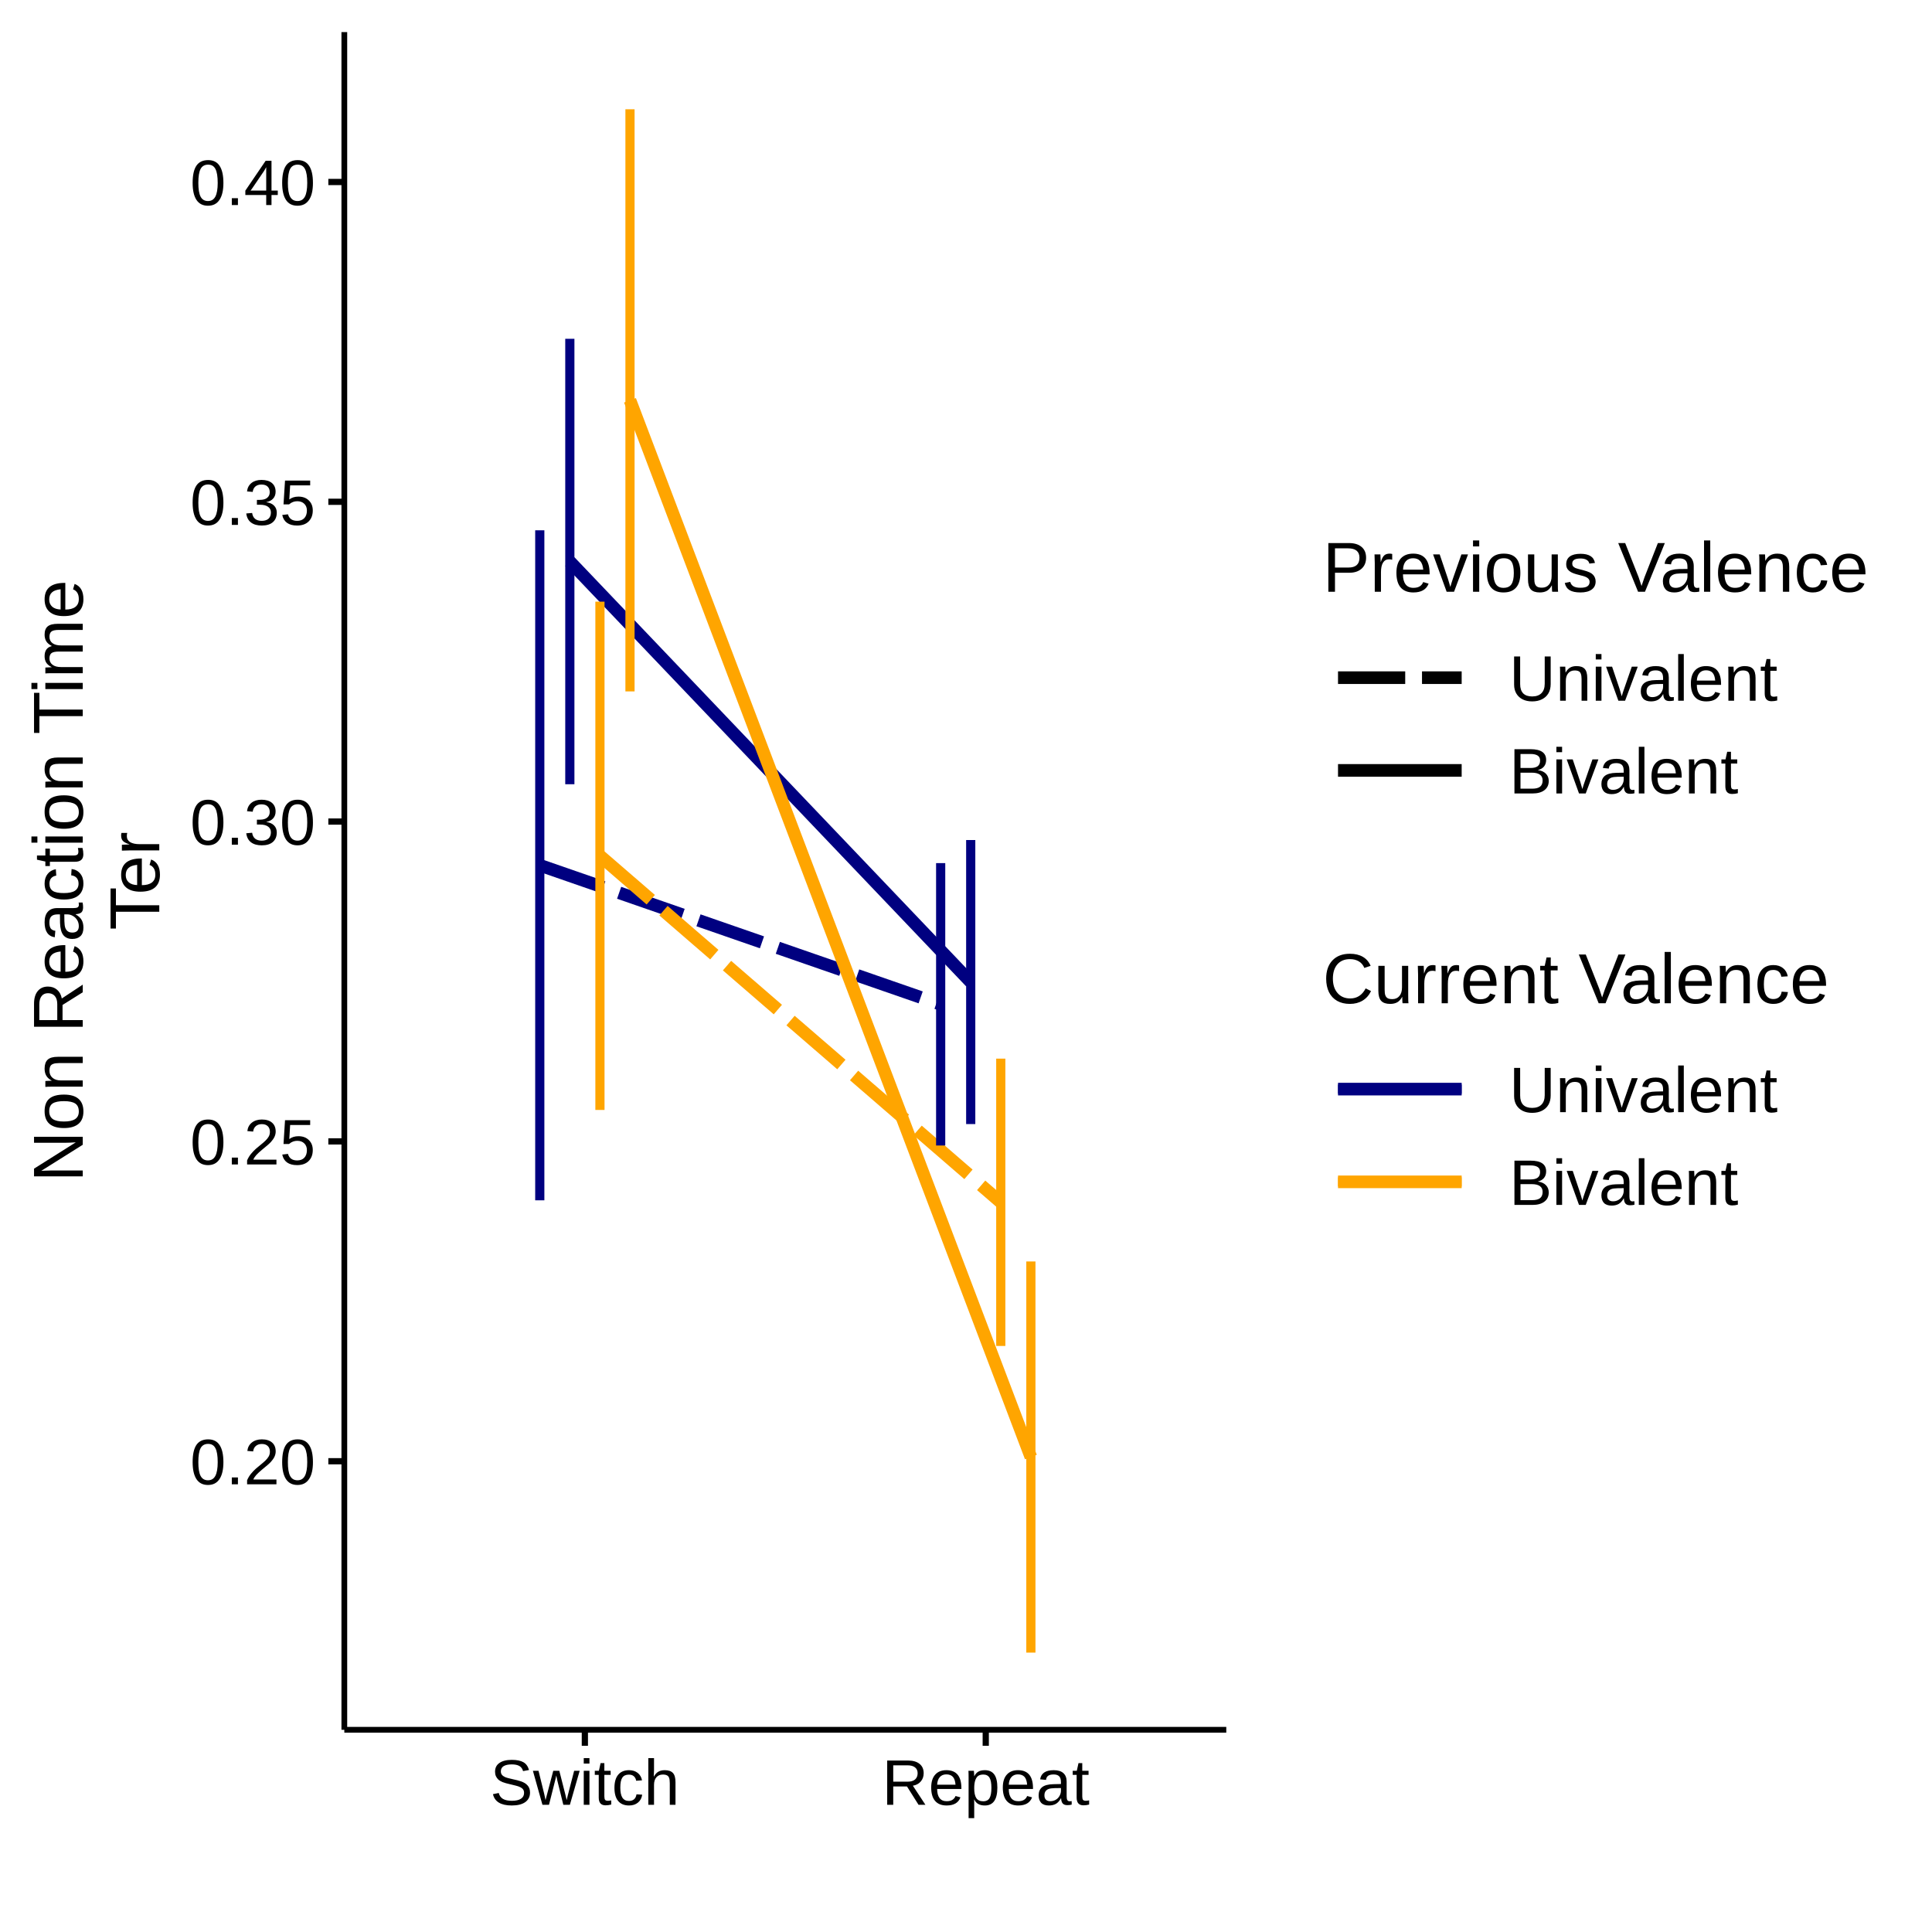
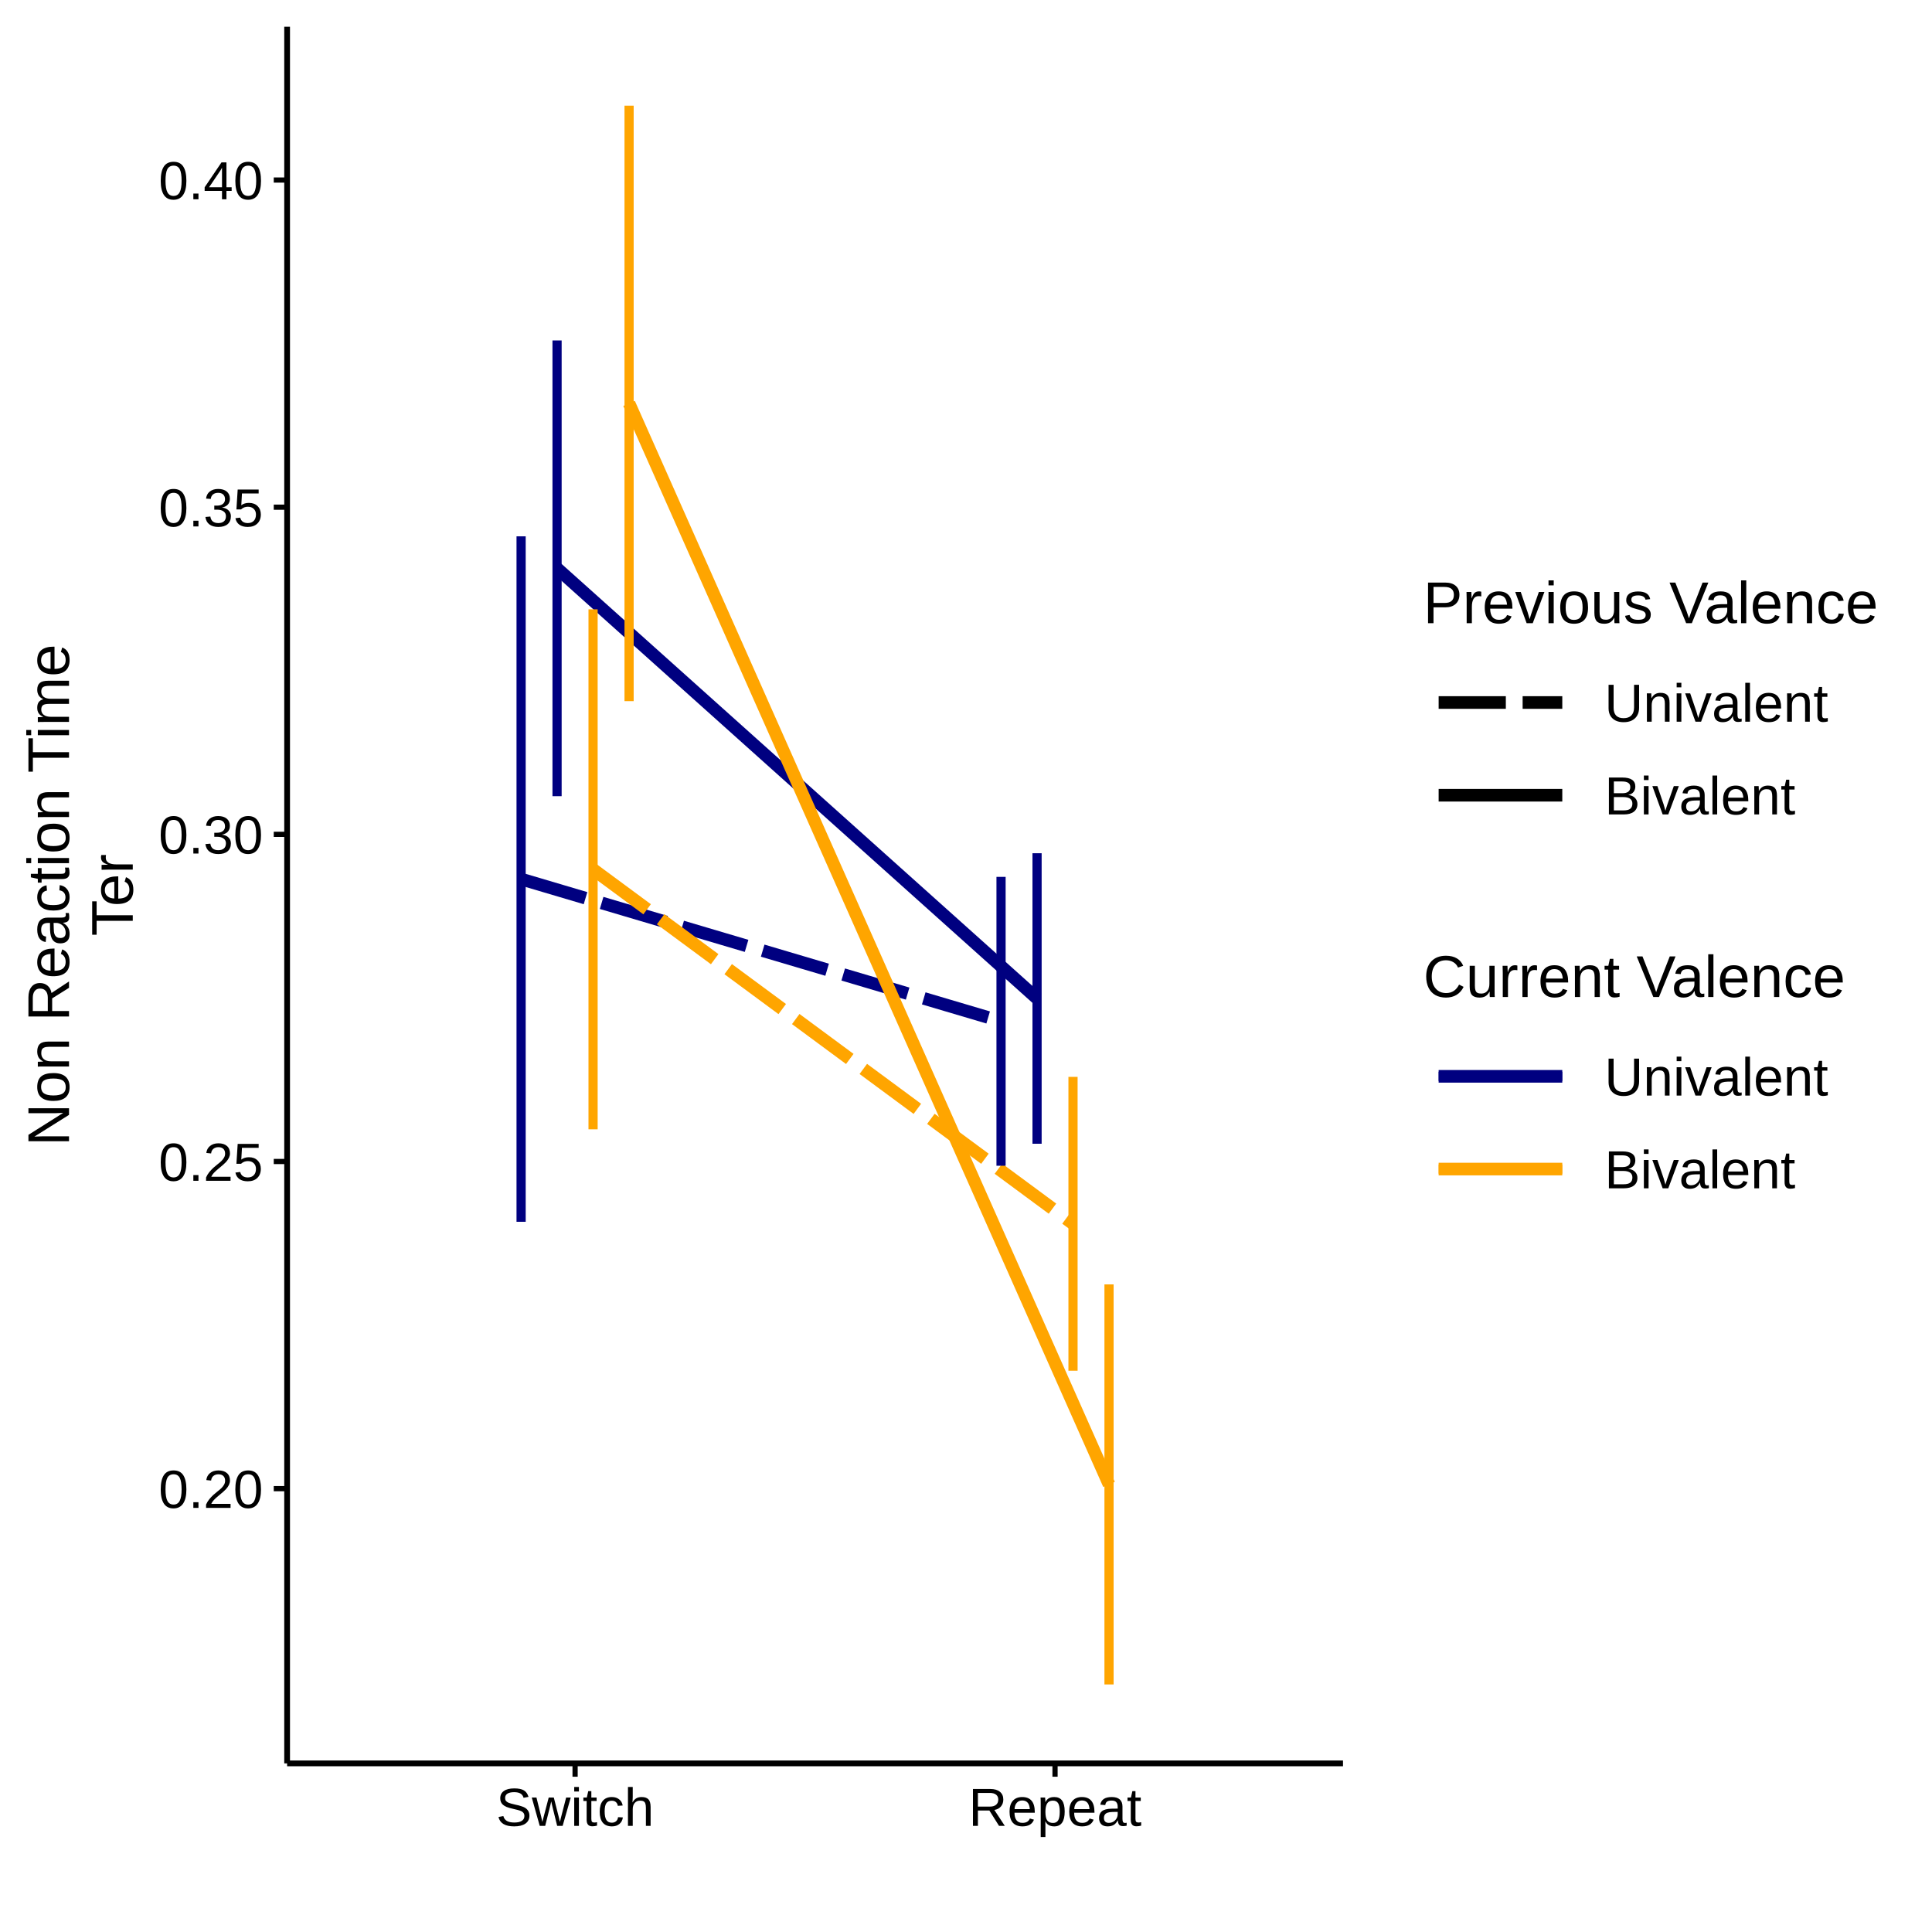
<svg xmlns="http://www.w3.org/2000/svg" width="360.00pt" height="360.00pt" viewBox="0 0 360.00 360.00">
  <g class="svglite">
    <defs>
      <style type="text/css">
    .svglite line, .svglite polyline, .svglite polygon, .svglite path, .svglite rect, .svglite circle {
      fill: none;
      stroke: #000000;
      stroke-linecap: round;
      stroke-linejoin: round;
      stroke-miterlimit: 10.00;
    }
    .svglite text {
      white-space: pre;
    }
    .svglite g.glyphgroup path {
      fill: inherit;
      stroke: none;
    }
  </style>
    </defs>
    <rect width="100%" height="100%" style="stroke: none; fill: #FFFFFF;" />
    <defs>
      <clipPath id="cpMC4wMHwzNjAuMDB8MC4wMHwzNjAuMDA=">
        <rect x="0.00" y="0.00" width="360.00" height="360.00" />
      </clipPath>
    </defs>
    <g clip-path="url(#cpMC4wMHwzNjAuMDB8MC4wMHwzNjAuMDA=)">
-       <rect x="0.00" y="0.00" width="360.00" height="360.00" style="stroke-width: 1.16; stroke: #FFFFFF; fill: #FFFFFF;" />
+       <rect x="-0" y="0.00" width="360.00" height="360.00" style="stroke-width: 0.97; stroke: #FFFFFF; fill: #FFFFFF;" />
    </g>
    <defs>
-       <clipPath id="cpNjQuMTZ8MjI4LjUwfDUuOTh8MzIyLjMy">
-         <rect x="64.16" y="5.98" width="164.34" height="316.34" />
+       <clipPath id="cpNTMuNTB8MjUwLjI1fDQuOTh8MzI4LjU4">
+         <rect x="53.50" y="4.98" width="196.75" height="323.60" />
      </clipPath>
    </defs>
-     <g clip-path="url(#cpNjQuMTZ8MjI4LjUwfDUuOTh8MzIyLjMy)">
-       <rect x="64.16" y="5.98" width="164.34" height="316.34" style="stroke-width: 1.16; stroke: none; fill: #FFFFFF;" />
-       <polyline points="100.58,161.23 175.28,187.14 " style="stroke-width: 2.35; stroke: #000080; stroke-dasharray: 12.52,3.13; stroke-linecap: butt;" />
-       <polyline points="106.18,104.63 180.88,182.99 " style="stroke-width: 2.35; stroke: #000080; stroke-linecap: butt;" />
-       <polyline points="111.79,159.46 186.48,224.03 " style="stroke-width: 2.35; stroke: #FFA500; stroke-dasharray: 12.52,3.13; stroke-linecap: butt;" />
-       <polyline points="117.39,74.59 192.09,271.50 " style="stroke-width: 2.35; stroke: #FFA500; stroke-linecap: butt;" />
-       <polyline points="175.28,213.45 175.28,213.45 " style="stroke-width: 1.71; stroke: #000080; stroke-linecap: butt;" />
-       <polyline points="175.28,213.45 175.28,160.83 " style="stroke-width: 1.71; stroke: #000080; stroke-linecap: butt;" />
-       <polyline points="175.28,160.83 175.28,160.83 " style="stroke-width: 1.71; stroke: #000080; stroke-linecap: butt;" />
-       <polyline points="100.58,223.66 100.58,223.66 " style="stroke-width: 1.71; stroke: #000080; stroke-linecap: butt;" />
-       <polyline points="100.58,223.66 100.58,98.81 " style="stroke-width: 1.71; stroke: #000080; stroke-linecap: butt;" />
-       <polyline points="100.58,98.81 100.58,98.81 " style="stroke-width: 1.71; stroke: #000080; stroke-linecap: butt;" />
-       <polyline points="180.88,209.45 180.88,209.45 " style="stroke-width: 1.71; stroke: #000080; stroke-linecap: butt;" />
-       <polyline points="180.88,209.45 180.88,156.53 " style="stroke-width: 1.71; stroke: #000080; stroke-linecap: butt;" />
-       <polyline points="180.88,156.53 180.88,156.53 " style="stroke-width: 1.71; stroke: #000080; stroke-linecap: butt;" />
-       <polyline points="106.18,146.13 106.18,146.13 " style="stroke-width: 1.71; stroke: #000080; stroke-linecap: butt;" />
-       <polyline points="106.18,146.13 106.18,63.13 " style="stroke-width: 1.71; stroke: #000080; stroke-linecap: butt;" />
-       <polyline points="106.18,63.13 106.18,63.13 " style="stroke-width: 1.71; stroke: #000080; stroke-linecap: butt;" />
-       <polyline points="186.48,250.80 186.48,250.80 " style="stroke-width: 1.71; stroke: #FFA500; stroke-linecap: butt;" />
-       <polyline points="186.48,250.80 186.48,197.26 " style="stroke-width: 1.71; stroke: #FFA500; stroke-linecap: butt;" />
-       <polyline points="186.48,197.26 186.48,197.26 " style="stroke-width: 1.71; stroke: #FFA500; stroke-linecap: butt;" />
-       <polyline points="111.79,206.82 111.79,206.82 " style="stroke-width: 1.71; stroke: #FFA500; stroke-linecap: butt;" />
-       <polyline points="111.79,206.82 111.79,112.11 " style="stroke-width: 1.71; stroke: #FFA500; stroke-linecap: butt;" />
-       <polyline points="111.79,112.11 111.79,112.11 " style="stroke-width: 1.71; stroke: #FFA500; stroke-linecap: butt;" />
-       <polyline points="192.09,307.94 192.09,307.94 " style="stroke-width: 1.71; stroke: #FFA500; stroke-linecap: butt;" />
-       <polyline points="192.09,307.94 192.09,235.06 " style="stroke-width: 1.71; stroke: #FFA500; stroke-linecap: butt;" />
-       <polyline points="192.09,235.06 192.09,235.06 " style="stroke-width: 1.71; stroke: #FFA500; stroke-linecap: butt;" />
-       <polyline points="117.39,128.83 117.39,128.83 " style="stroke-width: 1.71; stroke: #FFA500; stroke-linecap: butt;" />
-       <polyline points="117.39,128.83 117.39,20.36 " style="stroke-width: 1.71; stroke: #FFA500; stroke-linecap: butt;" />
-       <polyline points="117.39,20.36 117.39,20.36 " style="stroke-width: 1.71; stroke: #FFA500; stroke-linecap: butt;" />
+     <g clip-path="url(#cpNTMuNTB8MjUwLjI1fDQuOTh8MzI4LjU4)">
+       <rect x="53.50" y="4.98" width="196.75" height="323.60" style="stroke-width: 0.97; stroke: none; fill: #FFFFFF;" />
+       <polyline points="97.10,163.80 186.53,190.30 " style="stroke-width: 2.35; stroke: #000080; stroke-dasharray: 12.52,3.13; stroke-linecap: butt;" />
+       <polyline points="103.80,105.90 193.24,186.06 " style="stroke-width: 2.35; stroke: #000080; stroke-linecap: butt;" />
+       <polyline points="110.51,161.99 199.94,228.04 " style="stroke-width: 2.35; stroke: #FFA500; stroke-dasharray: 12.52,3.13; stroke-linecap: butt;" />
+       <polyline points="117.22,75.17 206.65,276.60 " style="stroke-width: 2.35; stroke: #FFA500; stroke-linecap: butt;" />
+       <polyline points="186.53,217.22 186.53,217.22 " style="stroke-width: 1.71; stroke: #000080; stroke-linecap: butt;" />
+       <polyline points="186.53,217.22 186.53,163.39 " style="stroke-width: 1.71; stroke: #000080; stroke-linecap: butt;" />
+       <polyline points="186.53,163.39 186.53,163.39 " style="stroke-width: 1.71; stroke: #000080; stroke-linecap: butt;" />
+       <polyline points="97.10,227.66 97.10,227.66 " style="stroke-width: 1.71; stroke: #000080; stroke-linecap: butt;" />
+       <polyline points="97.10,227.66 97.10,99.94 " style="stroke-width: 1.71; stroke: #000080; stroke-linecap: butt;" />
+       <polyline points="97.10,99.94 97.10,99.94 " style="stroke-width: 1.71; stroke: #000080; stroke-linecap: butt;" />
+       <polyline points="193.24,213.12 193.24,213.12 " style="stroke-width: 1.71; stroke: #000080; stroke-linecap: butt;" />
+       <polyline points="193.24,213.12 193.24,158.99 " style="stroke-width: 1.71; stroke: #000080; stroke-linecap: butt;" />
+       <polyline points="193.24,158.99 193.24,158.99 " style="stroke-width: 1.71; stroke: #000080; stroke-linecap: butt;" />
+       <polyline points="103.80,148.36 103.80,148.36 " style="stroke-width: 1.71; stroke: #000080; stroke-linecap: butt;" />
+       <polyline points="103.80,148.36 103.80,63.44 " style="stroke-width: 1.71; stroke: #000080; stroke-linecap: butt;" />
+       <polyline points="103.80,63.44 103.80,63.44 " style="stroke-width: 1.71; stroke: #000080; stroke-linecap: butt;" />
+       <polyline points="199.94,255.42 199.94,255.42 " style="stroke-width: 1.71; stroke: #FFA500; stroke-linecap: butt;" />
+       <polyline points="199.94,255.42 199.94,200.66 " style="stroke-width: 1.71; stroke: #FFA500; stroke-linecap: butt;" />
+       <polyline points="199.94,200.66 199.94,200.66 " style="stroke-width: 1.71; stroke: #FFA500; stroke-linecap: butt;" />
+       <polyline points="110.51,210.43 110.51,210.43 " style="stroke-width: 1.71; stroke: #FFA500; stroke-linecap: butt;" />
+       <polyline points="110.51,210.43 110.51,113.54 " style="stroke-width: 1.71; stroke: #FFA500; stroke-linecap: butt;" />
+       <polyline points="110.51,113.54 110.51,113.54 " style="stroke-width: 1.71; stroke: #FFA500; stroke-linecap: butt;" />
+       <polyline points="206.65,313.87 206.65,313.87 " style="stroke-width: 1.71; stroke: #FFA500; stroke-linecap: butt;" />
+       <polyline points="206.65,313.87 206.65,239.33 " style="stroke-width: 1.71; stroke: #FFA500; stroke-linecap: butt;" />
+       <polyline points="206.65,239.33 206.65,239.33 " style="stroke-width: 1.71; stroke: #FFA500; stroke-linecap: butt;" />
+       <polyline points="117.22,130.65 117.22,130.65 " style="stroke-width: 1.71; stroke: #FFA500; stroke-linecap: butt;" />
+       <polyline points="117.22,130.65 117.22,19.69 " style="stroke-width: 1.71; stroke: #FFA500; stroke-linecap: butt;" />
+       <polyline points="117.22,19.69 117.22,19.69 " style="stroke-width: 1.71; stroke: #FFA500; stroke-linecap: butt;" />
    </g>
    <g clip-path="url(#cpMC4wMHwzNjAuMDB8MC4wMHwzNjAuMDA=)">
-       <polyline points="64.16,322.32 64.16,5.98 " style="stroke-width: 1.07; stroke-linecap: butt;" />
-       <text x="58.78" y="276.58" text-anchor="end" style="font-size: 12.00px; font-family: &quot;Arial&quot;;" textLength="23.34px" lengthAdjust="spacingAndGlyphs">0.20</text>
-       <text x="58.78" y="216.98" text-anchor="end" style="font-size: 12.00px; font-family: &quot;Arial&quot;;" textLength="23.34px" lengthAdjust="spacingAndGlyphs">0.25</text>
-       <text x="58.78" y="157.39" text-anchor="end" style="font-size: 12.00px; font-family: &quot;Arial&quot;;" textLength="23.34px" lengthAdjust="spacingAndGlyphs">0.30</text>
-       <text x="58.78" y="97.80" text-anchor="end" style="font-size: 12.00px; font-family: &quot;Arial&quot;;" textLength="23.34px" lengthAdjust="spacingAndGlyphs">0.35</text>
-       <text x="58.78" y="38.21" text-anchor="end" style="font-size: 12.00px; font-family: &quot;Arial&quot;;" textLength="23.34px" lengthAdjust="spacingAndGlyphs">0.40</text>
-       <polyline points="61.18,272.28 64.16,272.28 " style="stroke-width: 1.16; stroke-linecap: butt;" />
-       <polyline points="61.18,212.68 64.16,212.68 " style="stroke-width: 1.16; stroke-linecap: butt;" />
-       <polyline points="61.18,153.09 64.16,153.09 " style="stroke-width: 1.16; stroke-linecap: butt;" />
-       <polyline points="61.18,93.50 64.16,93.50 " style="stroke-width: 1.16; stroke-linecap: butt;" />
-       <polyline points="61.18,33.91 64.16,33.91 " style="stroke-width: 1.16; stroke-linecap: butt;" />
-       <polyline points="64.16,322.32 228.50,322.32 " style="stroke-width: 1.07; stroke-linecap: butt;" />
-       <polyline points="108.98,325.31 108.98,322.32 " style="stroke-width: 1.16; stroke-linecap: butt;" />
-       <polyline points="183.68,325.31 183.68,322.32 " style="stroke-width: 1.16; stroke-linecap: butt;" />
-       <text x="108.98" y="336.30" text-anchor="middle" style="font-size: 12.00px; font-family: &quot;Arial&quot;;" textLength="35.34px" lengthAdjust="spacingAndGlyphs">Switch</text>
-       <text x="183.68" y="336.30" text-anchor="middle" style="font-size: 12.00px; font-family: &quot;Arial&quot;;" textLength="38.69px" lengthAdjust="spacingAndGlyphs">Repeat</text>
-       <text transform="translate(15.42,164.15) rotate(-90)" text-anchor="middle" style="font-size: 13.20px; font-family: &quot;Arial&quot;;" textLength="112.12px" lengthAdjust="spacingAndGlyphs">Non Reaction Time</text>
-       <text transform="translate(29.68,164.15) rotate(-90)" text-anchor="middle" style="font-size: 13.20px; font-family: &quot;Arial&quot;;" textLength="18.31px" lengthAdjust="spacingAndGlyphs">Ter</text>
-       <rect x="240.46" y="93.46" width="113.56" height="64.71" style="stroke-width: 1.16; stroke: none; fill: #FFFFFF;" />
-       <text x="246.44" y="110.27" style="font-size: 13.20px; font-family: &quot;Arial&quot;;" textLength="101.61px" lengthAdjust="spacingAndGlyphs">Previous Valence</text>
-       <rect x="246.44" y="117.63" width="28.80" height="17.28" style="stroke-width: 1.16; stroke: none; fill: #FFFFFF;" />
-       <line x1="249.32" y1="126.27" x2="272.36" y2="126.27" style="stroke-width: 2.35; stroke-dasharray: 12.52,3.13; stroke-linecap: butt;" />
-       <rect x="246.44" y="134.91" width="28.80" height="17.28" style="stroke-width: 1.16; stroke: none; fill: #FFFFFF;" />
-       <line x1="249.32" y1="143.55" x2="272.36" y2="143.55" style="stroke-width: 2.35; stroke-linecap: butt;" />
-       <text x="281.21" y="130.57" style="font-size: 12.00px; font-family: &quot;Arial&quot;;" textLength="50.03px" lengthAdjust="spacingAndGlyphs">Univalent</text>
-       <text x="281.21" y="147.85" style="font-size: 12.00px; font-family: &quot;Arial&quot;;" textLength="42.69px" lengthAdjust="spacingAndGlyphs">Bivalent</text>
-       <rect x="240.46" y="170.13" width="106.22" height="64.71" style="stroke-width: 1.16; stroke: none; fill: #FFFFFF;" />
-       <text x="246.44" y="186.94" style="font-size: 13.20px; font-family: &quot;Arial&quot;;" textLength="94.27px" lengthAdjust="spacingAndGlyphs">Current Valence</text>
-       <rect x="246.44" y="194.30" width="28.80" height="17.28" style="stroke-width: 1.16; stroke: none; fill: #FFFFFF;" />
-       <line x1="249.32" y1="202.94" x2="272.36" y2="202.94" style="stroke-width: 2.35; stroke: #000080; stroke-linecap: butt;" />
-       <line x1="249.32" y1="202.94" x2="272.36" y2="202.94" style="stroke-width: 1.71; stroke: #000080; stroke-linecap: butt;" />
-       <rect x="246.44" y="211.58" width="28.80" height="17.28" style="stroke-width: 1.16; stroke: none; fill: #FFFFFF;" />
-       <line x1="249.32" y1="220.22" x2="272.36" y2="220.22" style="stroke-width: 2.35; stroke: #FFA500; stroke-linecap: butt;" />
-       <line x1="249.32" y1="220.22" x2="272.36" y2="220.22" style="stroke-width: 1.71; stroke: #FFA500; stroke-linecap: butt;" />
-       <text x="281.21" y="207.24" style="font-size: 12.00px; font-family: &quot;Arial&quot;;" textLength="50.03px" lengthAdjust="spacingAndGlyphs">Univalent</text>
-       <text x="281.21" y="224.52" style="font-size: 12.00px; font-family: &quot;Arial&quot;;" textLength="42.69px" lengthAdjust="spacingAndGlyphs">Bivalent</text>
+       <polyline points="53.50,328.58 53.50,4.98 " style="stroke-width: 1.07; stroke-linecap: butt;" />
+       <text x="49.02" y="280.98" text-anchor="end" style="font-size: 10.00px; font-family: &quot;Arial&quot;;" textLength="19.47px" lengthAdjust="spacingAndGlyphs">0.20</text>
+       <text x="49.02" y="220.02" text-anchor="end" style="font-size: 10.00px; font-family: &quot;Arial&quot;;" textLength="19.47px" lengthAdjust="spacingAndGlyphs">0.25</text>
+       <text x="49.02" y="159.05" text-anchor="end" style="font-size: 10.00px; font-family: &quot;Arial&quot;;" textLength="19.47px" lengthAdjust="spacingAndGlyphs">0.30</text>
+       <text x="49.02" y="98.09" text-anchor="end" style="font-size: 10.00px; font-family: &quot;Arial&quot;;" textLength="19.47px" lengthAdjust="spacingAndGlyphs">0.35</text>
+       <text x="49.02" y="37.13" text-anchor="end" style="font-size: 10.00px; font-family: &quot;Arial&quot;;" textLength="19.47px" lengthAdjust="spacingAndGlyphs">0.40</text>
+       <polyline points="51.01,277.39 53.50,277.39 " style="stroke-width: 0.97; stroke-linecap: butt;" />
+       <polyline points="51.01,216.43 53.50,216.43 " style="stroke-width: 0.97; stroke-linecap: butt;" />
+       <polyline points="51.01,155.47 53.50,155.47 " style="stroke-width: 0.97; stroke-linecap: butt;" />
+       <polyline points="51.01,94.51 53.50,94.51 " style="stroke-width: 0.97; stroke-linecap: butt;" />
+       <polyline points="51.01,33.55 53.50,33.55 " style="stroke-width: 0.97; stroke-linecap: butt;" />
+       <polyline points="53.50,328.58 250.25,328.58 " style="stroke-width: 1.07; stroke-linecap: butt;" />
+       <polyline points="107.16,331.07 107.16,328.58 " style="stroke-width: 0.97; stroke-linecap: butt;" />
+       <polyline points="196.59,331.07 196.59,328.58 " style="stroke-width: 0.97; stroke-linecap: butt;" />
+       <text x="107.16" y="340.23" text-anchor="middle" style="font-size: 10.00px; font-family: &quot;Arial&quot;;" textLength="29.45px" lengthAdjust="spacingAndGlyphs">Switch</text>
+       <text x="196.59" y="340.23" text-anchor="middle" style="font-size: 10.00px; font-family: &quot;Arial&quot;;" textLength="32.25px" lengthAdjust="spacingAndGlyphs">Repeat</text>
+       <text transform="translate(12.86,166.78) rotate(-90)" text-anchor="middle" style="font-size: 11.00px; font-family: &quot;Arial&quot;;" textLength="93.58px" lengthAdjust="spacingAndGlyphs">Non Reaction Time</text>
+       <text transform="translate(24.74,166.78) rotate(-90)" text-anchor="middle" style="font-size: 11.00px; font-family: &quot;Arial&quot;;" textLength="15.28px" lengthAdjust="spacingAndGlyphs">Ter</text>
+       <rect x="260.21" y="102.10" width="94.81" height="59.70" style="stroke-width: 0.97; stroke: none; fill: #FFFFFF;" />
+       <text x="265.19" y="116.12" style="font-size: 11.00px; font-family: &quot;Arial&quot;;" textLength="84.84px" lengthAdjust="spacingAndGlyphs">Previous Valence</text>
+       <rect x="265.19" y="122.26" width="28.80" height="17.28" style="stroke-width: 0.97; stroke: none; fill: #FFFFFF;" />
+       <line x1="268.07" y1="130.90" x2="291.11" y2="130.90" style="stroke-width: 2.35; stroke-dasharray: 12.52,3.13; stroke-linecap: butt;" />
+       <rect x="265.19" y="139.54" width="28.80" height="17.28" style="stroke-width: 0.97; stroke: none; fill: #FFFFFF;" />
+       <line x1="268.07" y1="148.18" x2="291.11" y2="148.18" style="stroke-width: 2.35; stroke-linecap: butt;" />
+       <text x="298.97" y="134.48" style="font-size: 10.00px; font-family: &quot;Arial&quot;;" textLength="41.69px" lengthAdjust="spacingAndGlyphs">Univalent</text>
+       <text x="298.97" y="151.76" style="font-size: 10.00px; font-family: &quot;Arial&quot;;" textLength="35.58px" lengthAdjust="spacingAndGlyphs">Bivalent</text>
+       <rect x="260.21" y="171.76" width="88.68" height="59.70" style="stroke-width: 0.97; stroke: none; fill: #FFFFFF;" />
+       <text x="265.19" y="185.78" style="font-size: 11.00px; font-family: &quot;Arial&quot;;" textLength="78.72px" lengthAdjust="spacingAndGlyphs">Current Valence</text>
+       <rect x="265.19" y="191.92" width="28.80" height="17.28" style="stroke-width: 0.97; stroke: none; fill: #FFFFFF;" />
+       <line x1="268.07" y1="200.56" x2="291.11" y2="200.56" style="stroke-width: 2.35; stroke: #000080; stroke-linecap: butt;" />
+       <line x1="268.07" y1="200.56" x2="291.11" y2="200.56" style="stroke-width: 1.71; stroke: #000080; stroke-linecap: butt;" />
+       <rect x="265.19" y="209.20" width="28.80" height="17.28" style="stroke-width: 0.97; stroke: none; fill: #FFFFFF;" />
+       <line x1="268.07" y1="217.84" x2="291.11" y2="217.84" style="stroke-width: 2.35; stroke: #FFA500; stroke-linecap: butt;" />
+       <line x1="268.07" y1="217.84" x2="291.11" y2="217.84" style="stroke-width: 1.71; stroke: #FFA500; stroke-linecap: butt;" />
+       <text x="298.97" y="204.14" style="font-size: 10.00px; font-family: &quot;Arial&quot;;" textLength="41.69px" lengthAdjust="spacingAndGlyphs">Univalent</text>
+       <text x="298.97" y="221.42" style="font-size: 10.00px; font-family: &quot;Arial&quot;;" textLength="35.58px" lengthAdjust="spacingAndGlyphs">Bivalent</text>
    </g>
  </g>
</svg>
